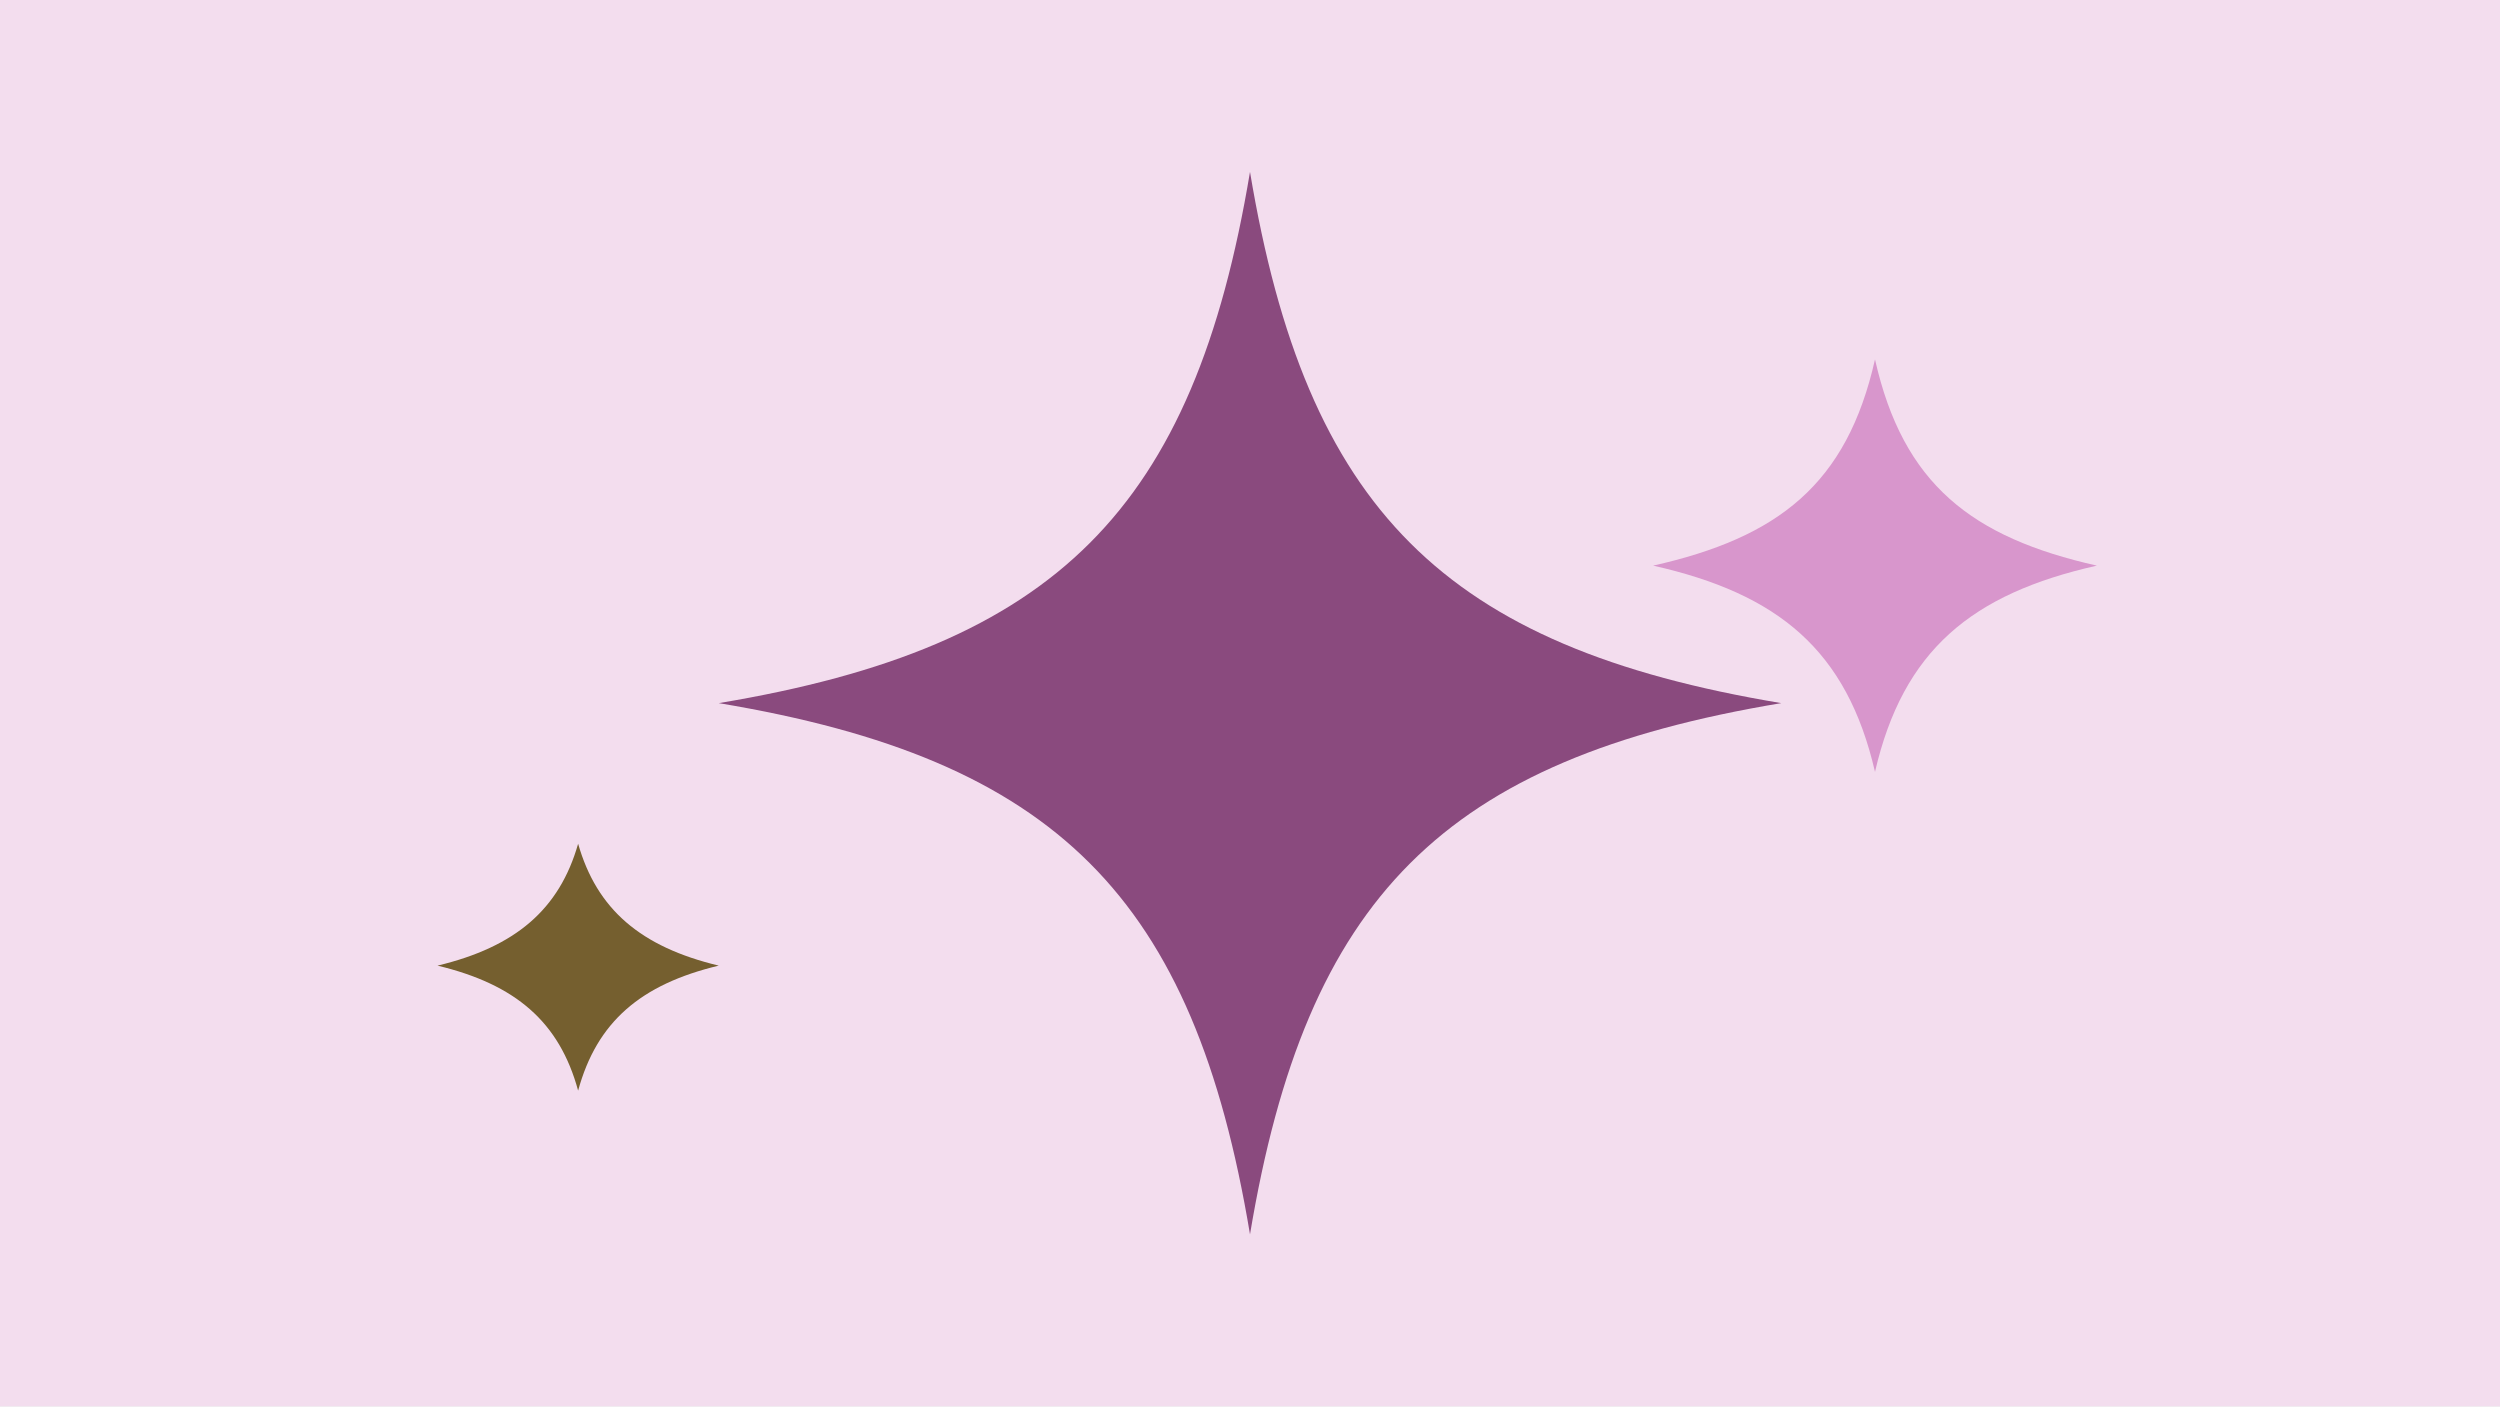
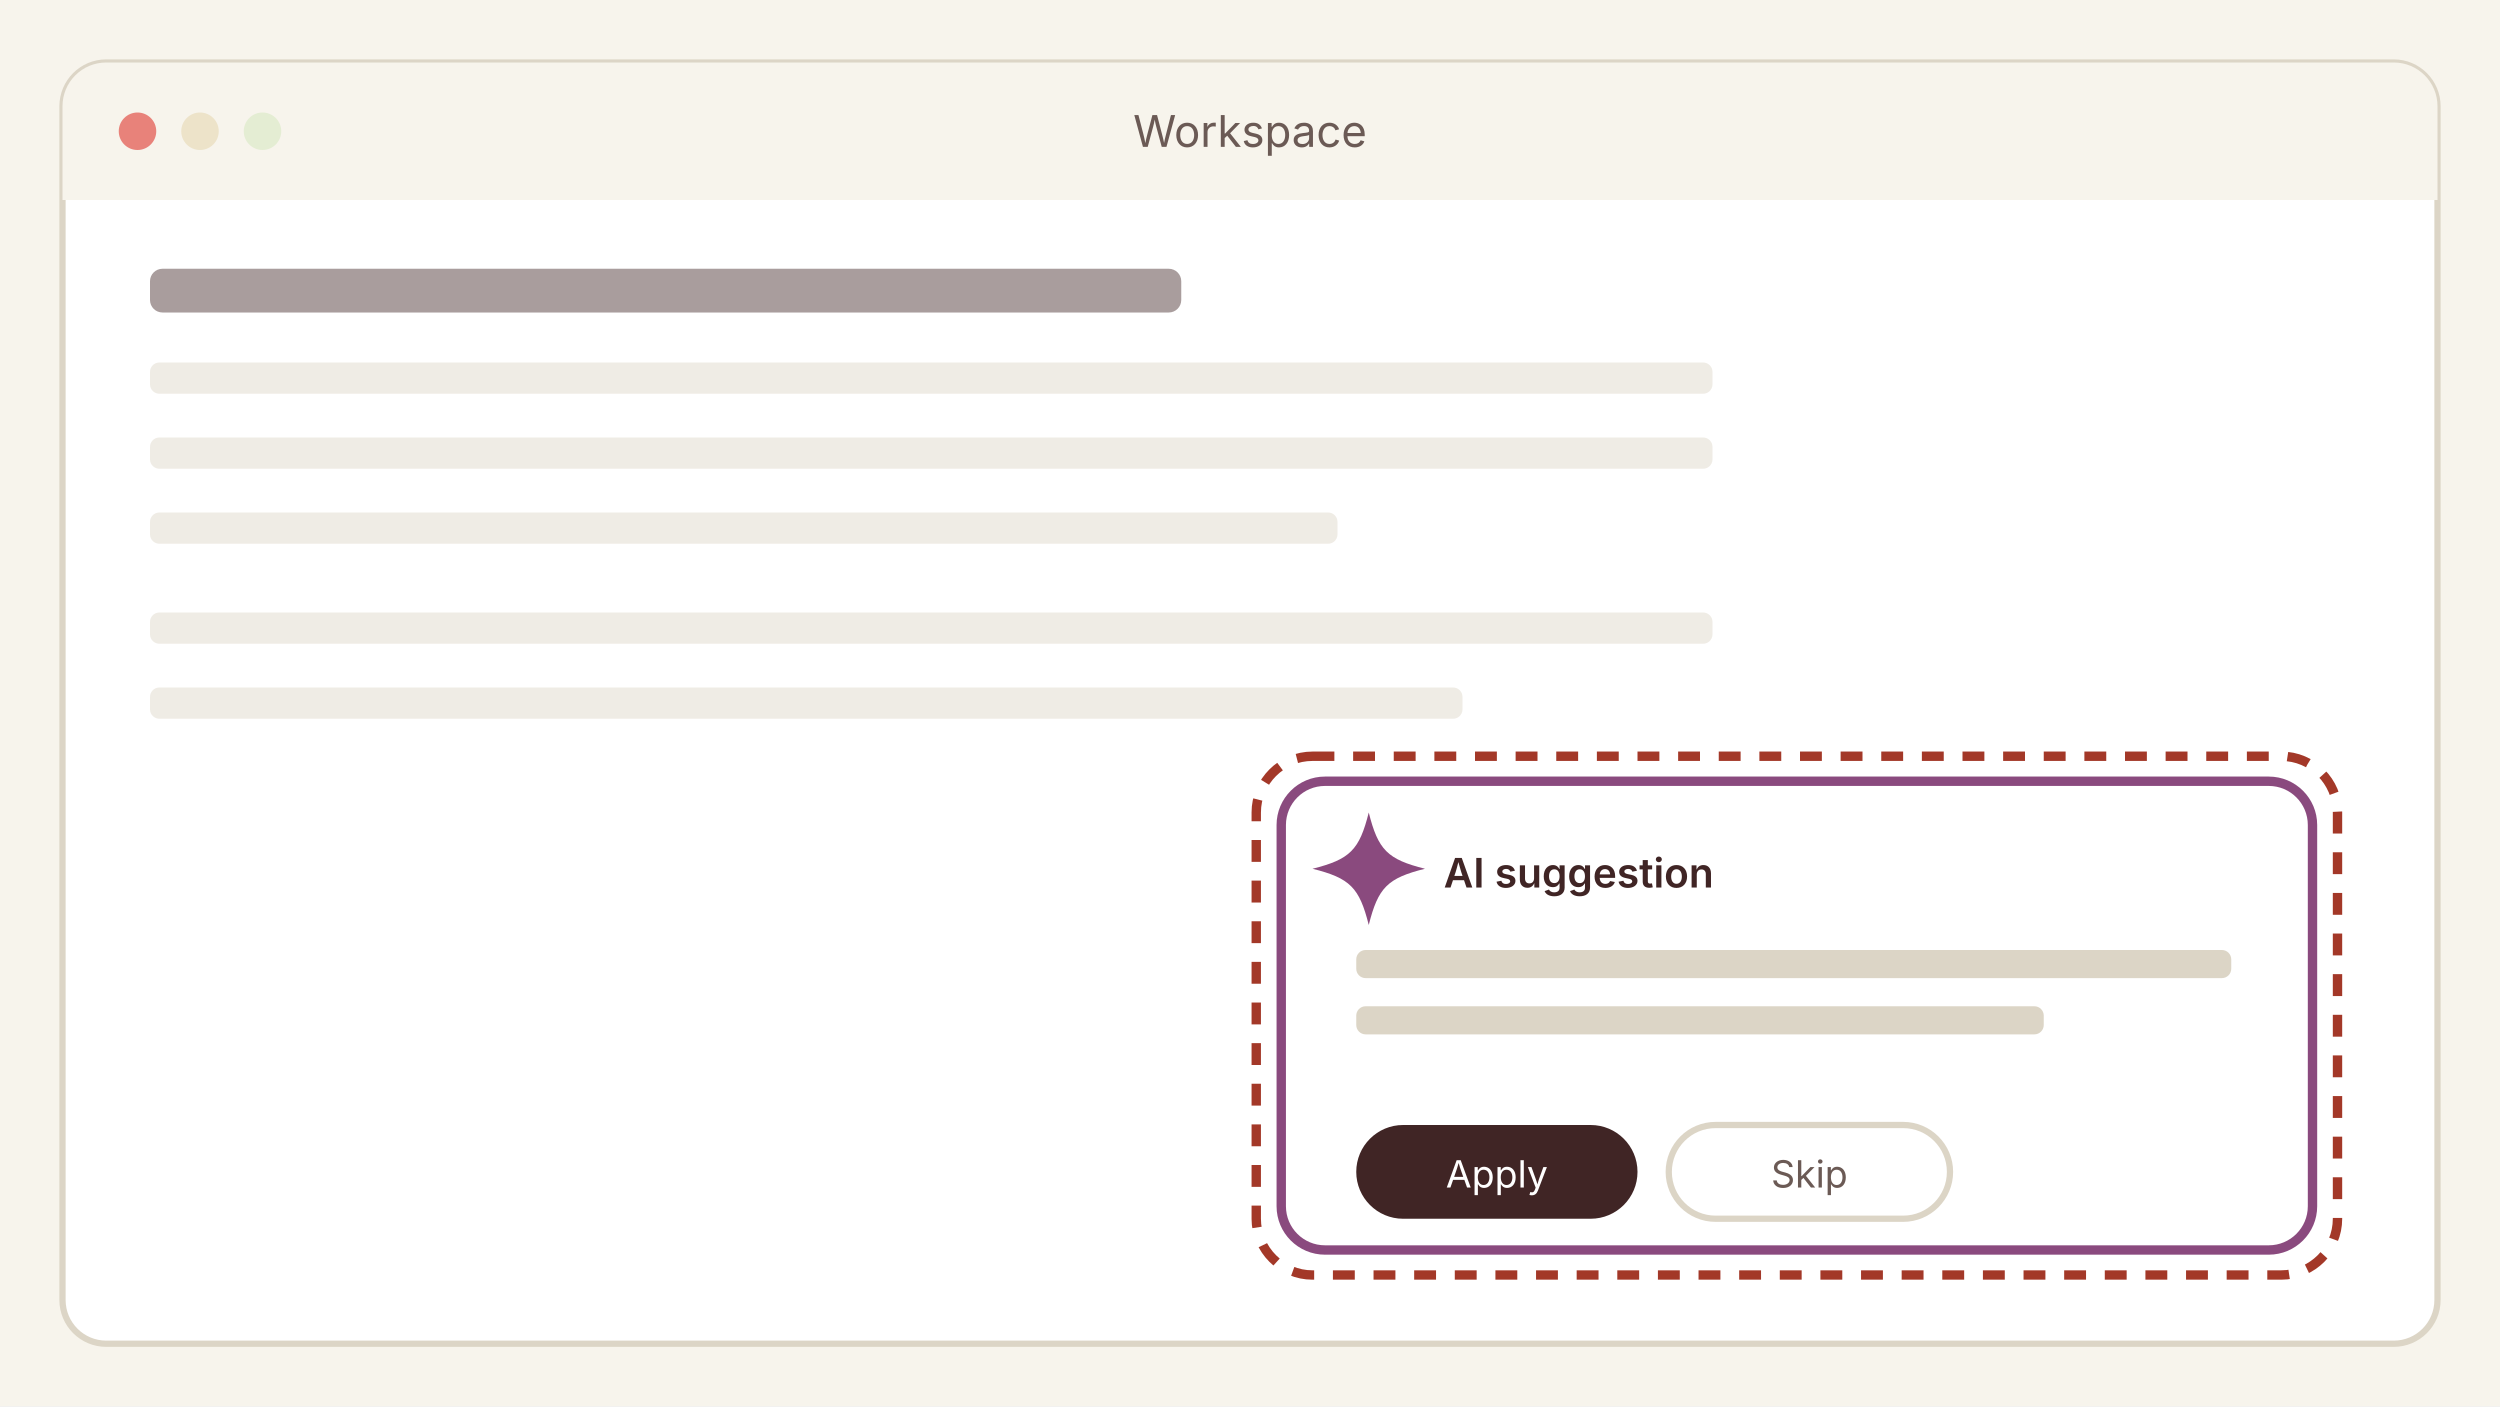
- <svg xmlns="http://www.w3.org/2000/svg" viewBox="0 0 800 450" width="800" height="450" role="img" aria-label="AI automation illustration">
-   <rect width="800" height="450" fill="#F3DDEE" />
-   <g transform="translate(400,225)" fill="#8A4A7E">
-     <path d="M 0 -170 C 18 -62 62 -18 170 0 C 62 18 18 62 0 170 C -18 62 -62 18 -170 0 C -62 -18 -18 -62 0 -170 Z" />
-     <path d="M 200 -110 C 209 -70 231 -53 271 -44 C 231 -35 209 -17 200 22 C 191 -17 169 -35 129 -44 C 169 -53 191 -70 200 -110 Z" fill="#D896CC" />
-     <path d="M -215 45 C -209 66 -195 78 -170 84 C -195 90 -209 102 -215 124 C -221 102 -235 90 -260 84 C -235 78 -221 66 -215 45 Z" fill="#755F2F" />
+ <svg xmlns="http://www.w3.org/2000/svg" viewBox="0 0 800 450" width="800" height="450" role="img" aria-label="Screenshot mockup: AI suggestion inside a workspace app">
+   <rect width="800" height="450" fill="#F7F4EC" />
+   <defs>
+     <clipPath id="win9">
+       <rect x="20" y="20" width="760" height="410" rx="14" />
+     </clipPath>
+   </defs>
+   <rect x="20" y="20" width="760" height="410" rx="14" fill="#FFFFFF" stroke="#DCD5C6" stroke-width="2" />
+   <g clip-path="url(#win9)" font-family="system-ui, -apple-system, Segoe UI, sans-serif">
+     <rect x="20" y="20" width="760" height="44" fill="#F7F4EC" />
+     <circle cx="44" cy="42" r="6" fill="#E8827A" />
+     <circle cx="64" cy="42" r="6" fill="#EDE3C9" />
+     <circle cx="84" cy="42" r="6" fill="#E4EDD3" />
+     <text x="400" y="47" text-anchor="middle" font-size="14" fill="#6B5A55">Workspace</text>
+     <g opacity="0.45">
+       <rect x="48" y="86" width="330" height="14" rx="4" fill="#402525" />
+       <rect x="48" y="116" width="500" height="10" rx="3" fill="#DCD5C6" />
+       <rect x="48" y="140" width="500" height="10" rx="3" fill="#DCD5C6" />
+       <rect x="48" y="164" width="380" height="10" rx="3" fill="#DCD5C6" />
+       <rect x="48" y="196" width="500" height="10" rx="3" fill="#DCD5C6" />
+       <rect x="48" y="220" width="420" height="10" rx="3" fill="#DCD5C6" />
+     </g>
+     <rect x="410" y="250" width="330" height="150" rx="14" fill="#FFFFFF" stroke="#8A4A7E" stroke-width="3" />
+     <g transform="translate(438,278)" fill="#8A4A7E">
+       <path d="M 0 -18 C 3 -6 6 -3 18 0 C 6 3 3 6 0 18 C -3 6 -6 3 -18 0 C -6 -3 -3 -6 0 -18 Z" />
+     </g>
+     <text x="462" y="284" font-size="13" font-weight="600" fill="#402525">AI suggestion</text>
+     <rect x="434" y="304" width="280" height="9" rx="3" fill="#DCD5C6" />
+     <rect x="434" y="322" width="220" height="9" rx="3" fill="#DCD5C6" />
+     <rect x="434" y="360" width="90" height="30" rx="15" fill="#402525" />
+     <text x="479" y="380" text-anchor="middle" font-size="12" fill="#FFFFFF">Apply</text>
+     <rect x="534" y="360" width="90" height="30" rx="15" fill="none" stroke="#DCD5C6" stroke-width="2" />
+     <text x="579" y="380" text-anchor="middle" font-size="12" fill="#6B5A55">Skip</text>
+     <rect x="402" y="242" width="346" height="166" rx="18" fill="none" stroke="#A33828" stroke-width="3" stroke-dasharray="7 6" />
  </g>
</svg>
